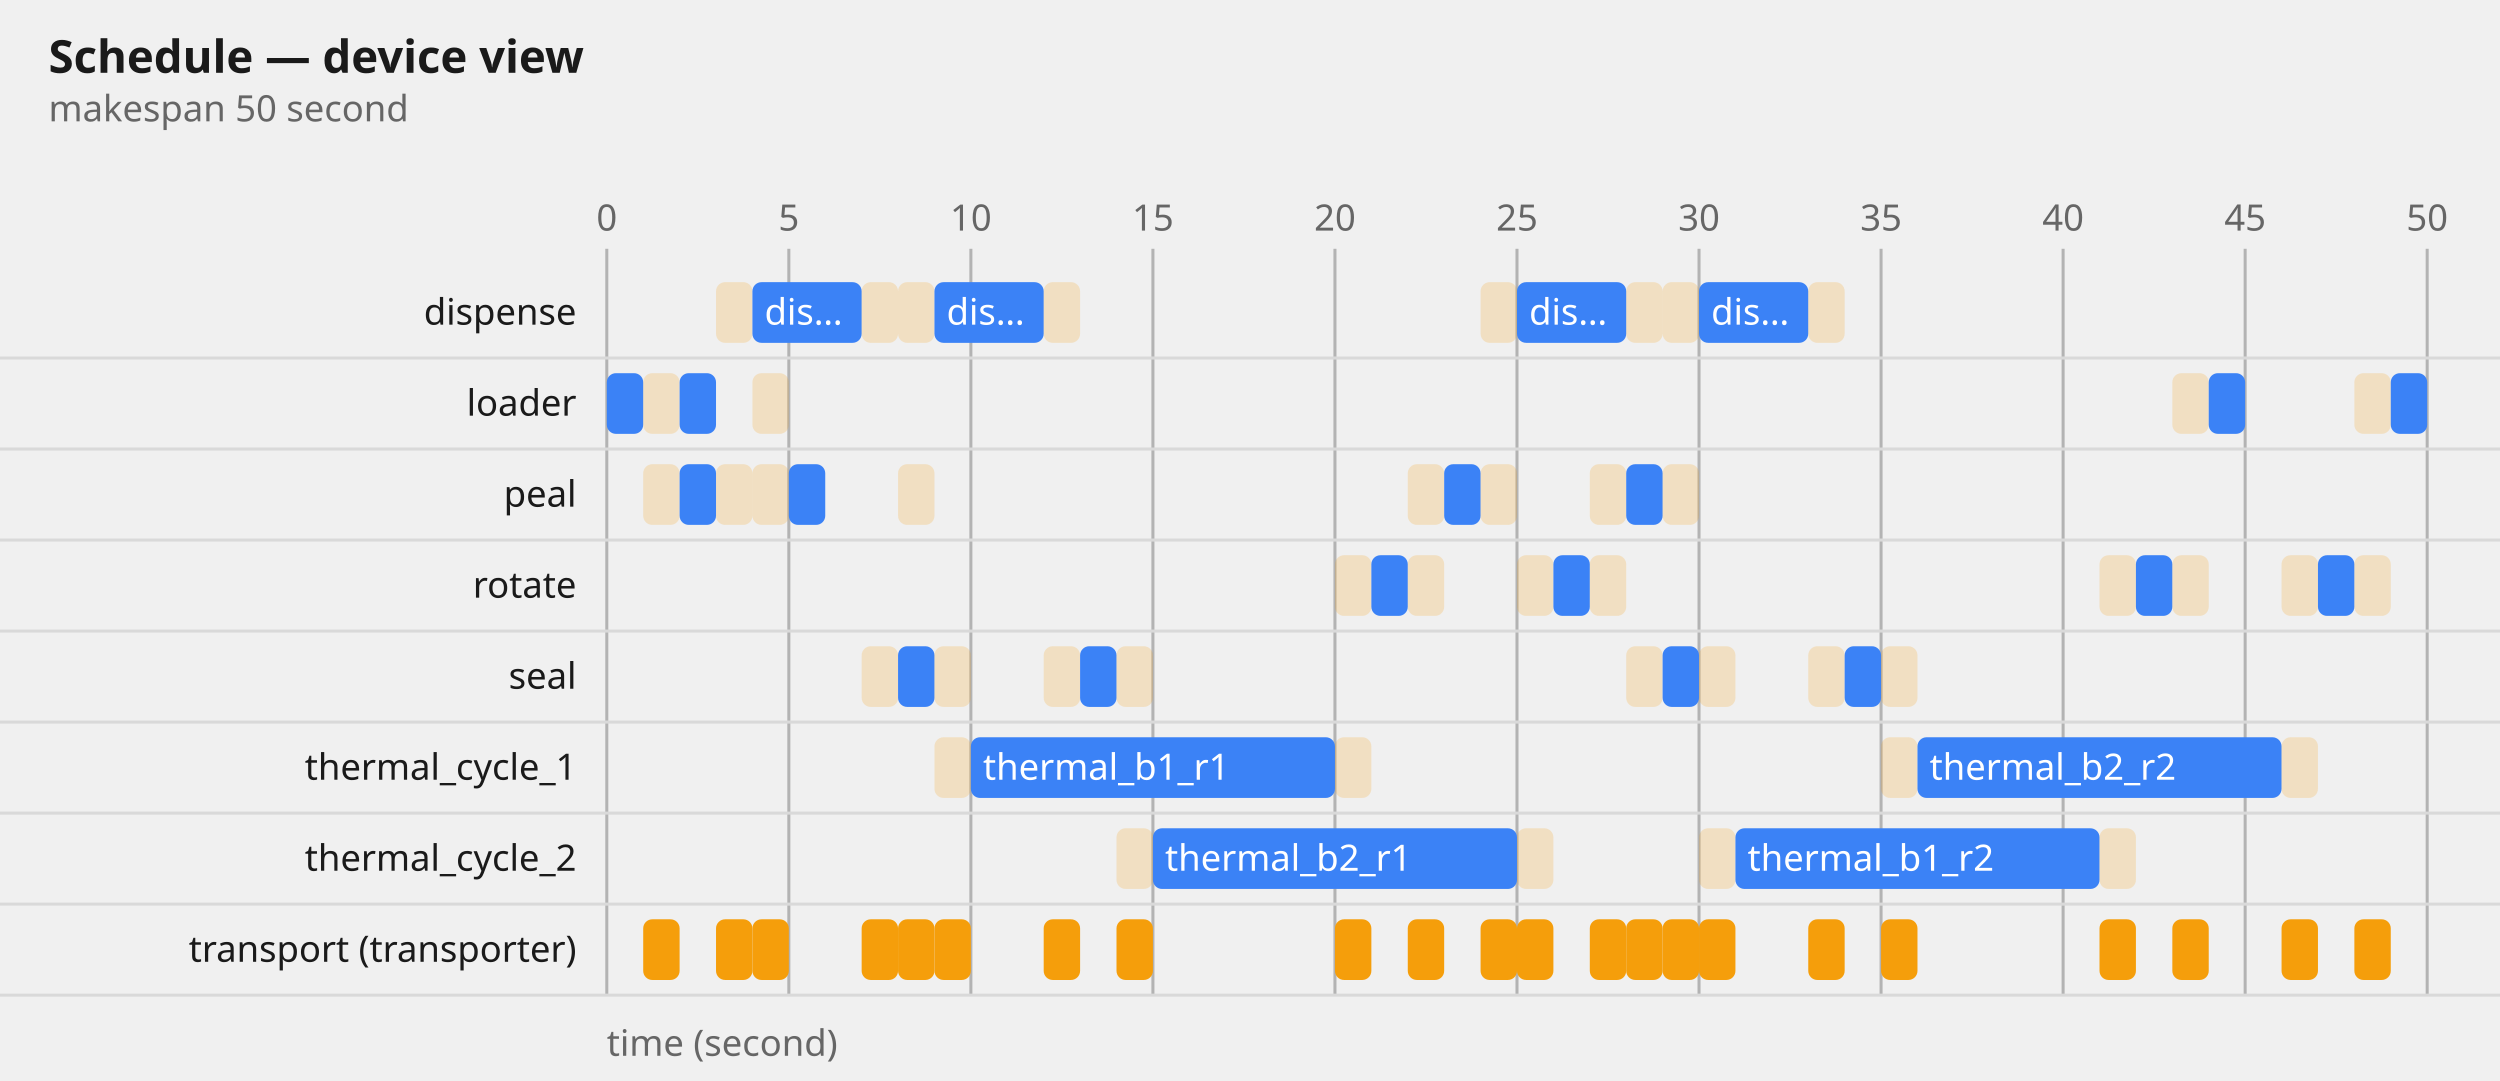
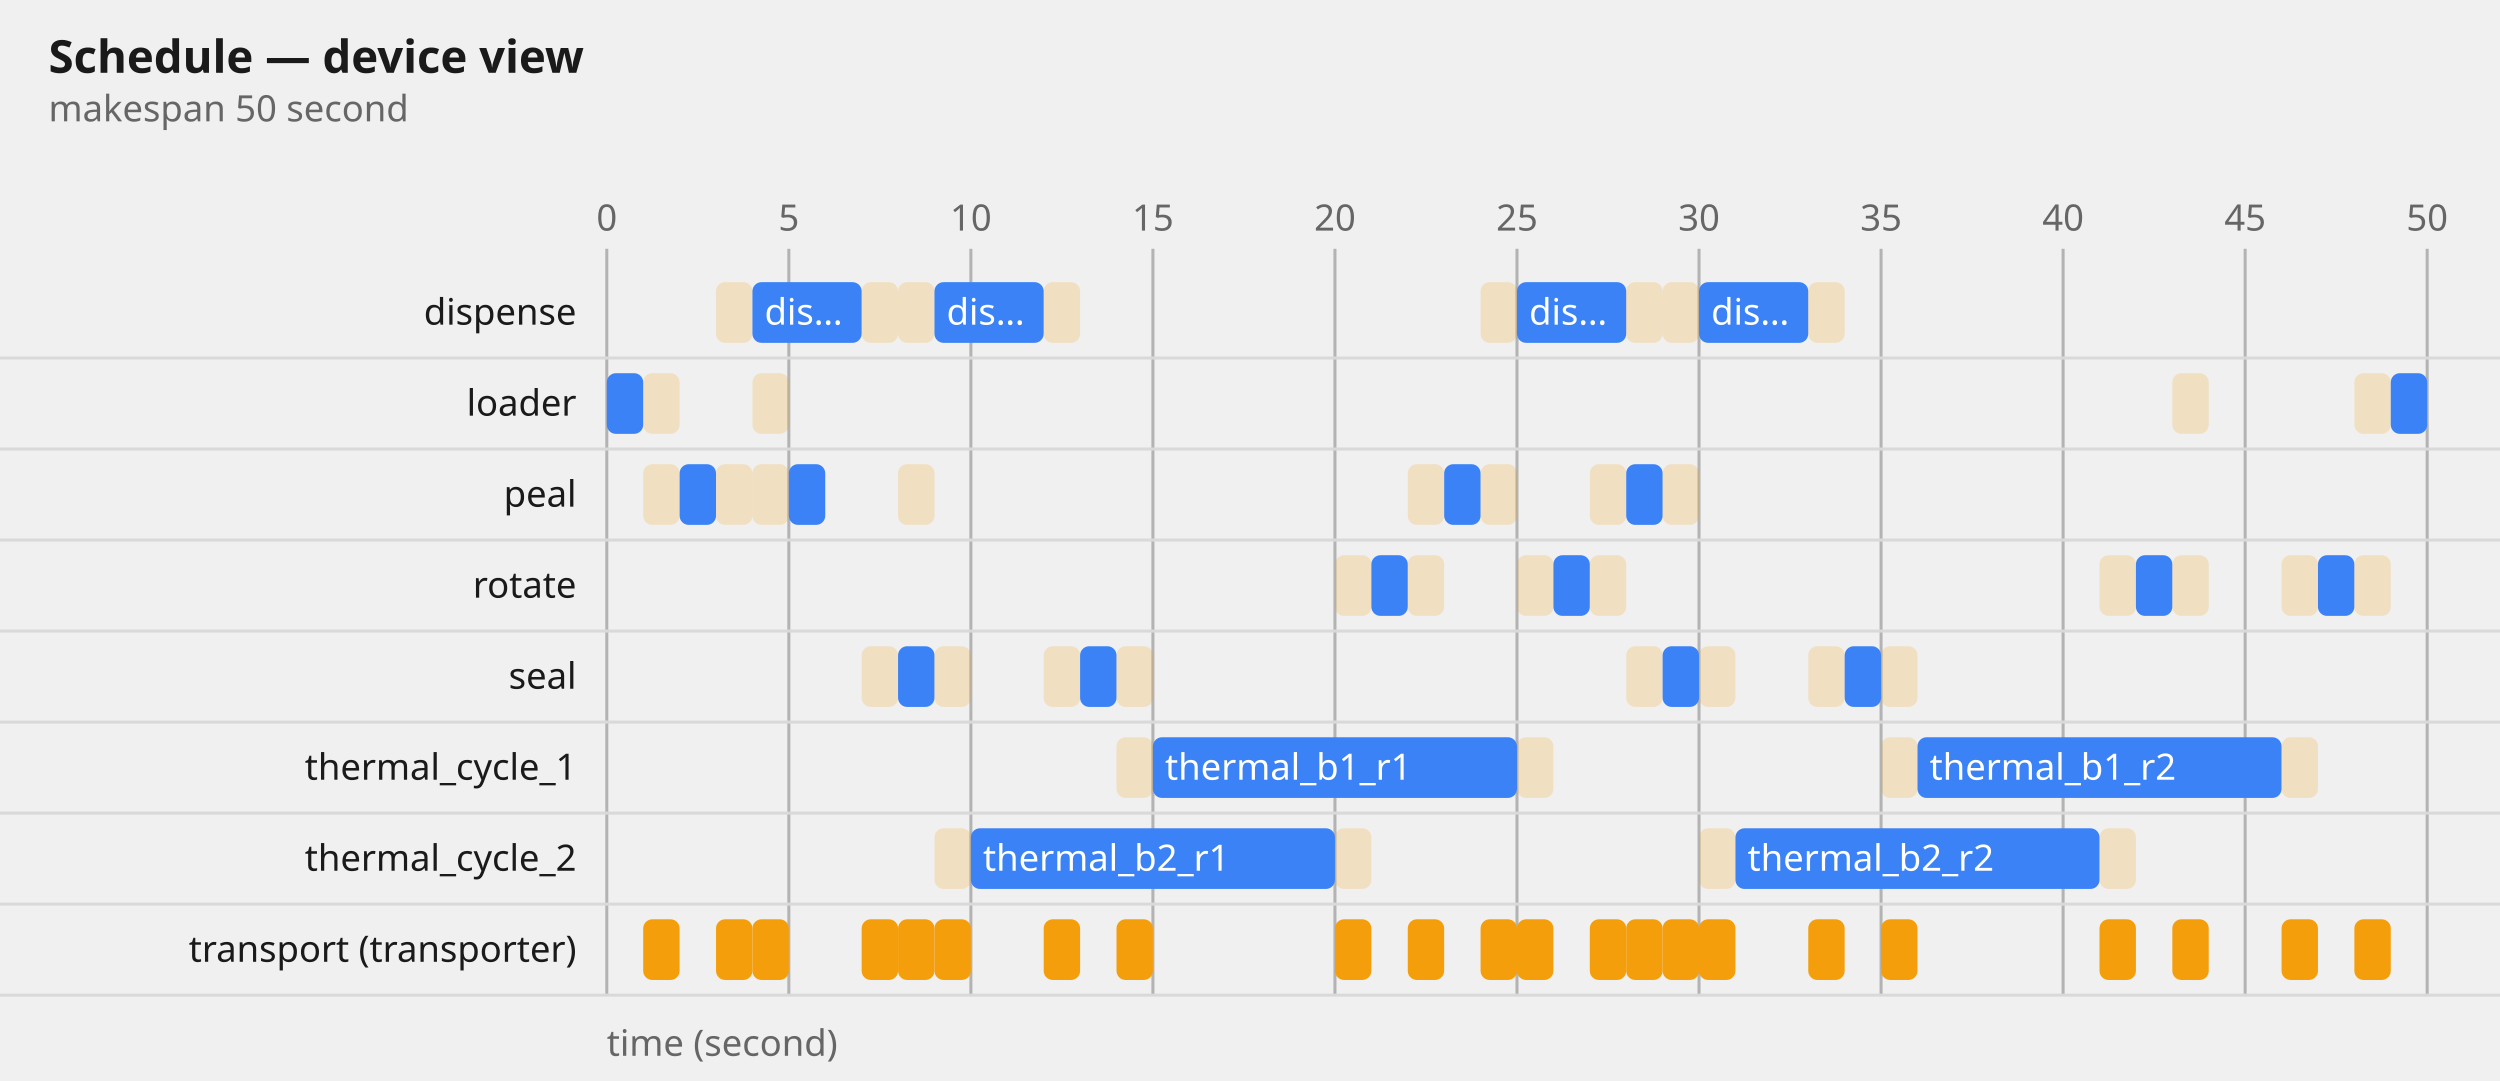
<svg xmlns="http://www.w3.org/2000/svg" viewBox="0 0 824 356" width="824" height="356" font-family="system-ui, sans-serif" font-size="12">
  <text fill="#1a1a1a" font-size="15" font-weight="600" x="16" y="24">Schedule — device view</text>
  <text fill="#666666" x="16" y="40">makespan 50 second</text>
  <defs>
    <marker id="ah" markerWidth="8" markerHeight="8" refX="7" refY="3" orient="auto">
      <path d="M0,0 L7,3 L0,6 Z" fill="#9333ea" />
    </marker>
  </defs>
  <g transform="translate(0,48)">
    <line stroke="#b3b3b3" stroke-width="1" x1="200.0" y1="34.0" x2="200.0" y2="280.0" />
    <text fill="#666666" x="200.0" y="28.0" text-anchor="middle">0</text>
    <line stroke="#b3b3b3" stroke-width="1" x1="260.0" y1="34.0" x2="260.0" y2="280.0" />
    <text fill="#666666" x="260.0" y="28.0" text-anchor="middle">5</text>
    <line stroke="#b3b3b3" stroke-width="1" x1="320.0" y1="34.0" x2="320.0" y2="280.0" />
    <text fill="#666666" x="320.0" y="28.0" text-anchor="middle">10</text>
    <line stroke="#b3b3b3" stroke-width="1" x1="380.0" y1="34.0" x2="380.0" y2="280.0" />
    <text fill="#666666" x="380.0" y="28.0" text-anchor="middle">15</text>
    <line stroke="#b3b3b3" stroke-width="1" x1="440.0" y1="34.0" x2="440.0" y2="280.0" />
    <text fill="#666666" x="440.0" y="28.0" text-anchor="middle">20</text>
    <line stroke="#b3b3b3" stroke-width="1" x1="500.0" y1="34.0" x2="500.0" y2="280.0" />
    <text fill="#666666" x="500.0" y="28.0" text-anchor="middle">25</text>
    <line stroke="#b3b3b3" stroke-width="1" x1="560.0" y1="34.0" x2="560.0" y2="280.0" />
    <text fill="#666666" x="560.0" y="28.0" text-anchor="middle">30</text>
    <line stroke="#b3b3b3" stroke-width="1" x1="620.0" y1="34.0" x2="620.0" y2="280.0" />
    <text fill="#666666" x="620.0" y="28.0" text-anchor="middle">35</text>
    <line stroke="#b3b3b3" stroke-width="1" x1="680.0" y1="34.0" x2="680.0" y2="280.0" />
    <text fill="#666666" x="680.0" y="28.0" text-anchor="middle">40</text>
    <line stroke="#b3b3b3" stroke-width="1" x1="740.0" y1="34.0" x2="740.0" y2="280.0" />
    <text fill="#666666" x="740.0" y="28.0" text-anchor="middle">45</text>
    <line stroke="#b3b3b3" stroke-width="1" x1="800.0" y1="34.0" x2="800.0" y2="280.0" />
    <text fill="#666666" x="800.0" y="28.0" text-anchor="middle">50</text>
    <text fill="#666666" x="200.0" y="300.0">time (second)</text>
    <line stroke="#d9d9d9" stroke-width="1" x1="0" y1="70.0" x2="824.0" y2="70.0" />
    <text fill="#1a1a1a" x="190.0" y="59.0" text-anchor="end">dispense</text>
    <line stroke="#d9d9d9" stroke-width="1" x1="0" y1="100.0" x2="824.0" y2="100.0" />
    <text fill="#1a1a1a" x="190.0" y="89.0" text-anchor="end">loader</text>
    <line stroke="#d9d9d9" stroke-width="1" x1="0" y1="130.0" x2="824.0" y2="130.0" />
    <text fill="#1a1a1a" x="190.0" y="119.0" text-anchor="end">peal</text>
    <line stroke="#d9d9d9" stroke-width="1" x1="0" y1="160.0" x2="824.0" y2="160.0" />
    <text fill="#1a1a1a" x="190.0" y="149.0" text-anchor="end">rotate</text>
    <line stroke="#d9d9d9" stroke-width="1" x1="0" y1="190.0" x2="824.0" y2="190.0" />
    <text fill="#1a1a1a" x="190.0" y="179.0" text-anchor="end">seal</text>
    <line stroke="#d9d9d9" stroke-width="1" x1="0" y1="220.0" x2="824.0" y2="220.0" />
    <text fill="#1a1a1a" x="190.0" y="209.0" text-anchor="end">thermal_cycle_1</text>
    <line stroke="#d9d9d9" stroke-width="1" x1="0" y1="250.0" x2="824.0" y2="250.0" />
    <text fill="#1a1a1a" x="190.0" y="239.0" text-anchor="end">thermal_cycle_2</text>
    <line stroke="#d9d9d9" stroke-width="1" x1="0" y1="280.0" x2="824.0" y2="280.0" />
    <text fill="#1a1a1a" x="190.0" y="269.0" text-anchor="end">transport (transporter)</text>
    <rect fill="#3b82f6" x="200.0" y="75.0" width="12.0" height="20" rx="3" />
    <rect fill="#f59e0b" x="212.0" y="255.0" width="12.0" height="20" rx="3" />
    <rect fill="#f59e0b" fill-opacity="0.2" x="212.0" y="75.0" width="12.0" height="20" rx="3" />
    <rect fill="#f59e0b" fill-opacity="0.2" x="212.0" y="105.0" width="12.0" height="20" rx="3" />
    <rect fill="#3b82f6" x="224.0" y="105.0" width="12.0" height="20" rx="3" />
-     <rect fill="#3b82f6" x="224.0" y="75.0" width="12.0" height="20" rx="3" />
    <rect fill="#f59e0b" x="236.0" y="255.0" width="12.0" height="20" rx="3" />
    <rect fill="#f59e0b" fill-opacity="0.2" x="236.0" y="105.0" width="12.0" height="20" rx="3" />
    <rect fill="#f59e0b" fill-opacity="0.2" x="236.0" y="45.0" width="12.0" height="20" rx="3" />
    <rect fill="#f59e0b" x="248.0" y="255.0" width="12.0" height="20" rx="3" />
    <rect fill="#f59e0b" fill-opacity="0.2" x="248.0" y="75.0" width="12.0" height="20" rx="3" />
    <rect fill="#f59e0b" fill-opacity="0.2" x="248.0" y="105.0" width="12.0" height="20" rx="3" />
    <rect fill="#3b82f6" x="248.0" y="45.0" width="36.0" height="20" rx="3" />
    <text fill="#ffffff" x="252.0" y="59.0">dis…</text>
    <rect fill="#3b82f6" x="260.0" y="105.0" width="12.0" height="20" rx="3" />
    <rect fill="#f59e0b" x="284.0" y="255.0" width="12.0" height="20" rx="3" />
    <rect fill="#f59e0b" fill-opacity="0.2" x="284.0" y="45.0" width="12.0" height="20" rx="3" />
    <rect fill="#f59e0b" fill-opacity="0.2" x="284.0" y="165.0" width="12.0" height="20" rx="3" />
    <rect fill="#3b82f6" x="296.0" y="165.0" width="12.0" height="20" rx="3" />
    <rect fill="#f59e0b" x="296.0" y="255.0" width="12.0" height="20" rx="3" />
    <rect fill="#f59e0b" fill-opacity="0.2" x="296.0" y="105.0" width="12.0" height="20" rx="3" />
    <rect fill="#f59e0b" fill-opacity="0.2" x="296.0" y="45.0" width="12.0" height="20" rx="3" />
    <rect fill="#f59e0b" x="308.0" y="255.0" width="12.0" height="20" rx="3" />
    <rect fill="#f59e0b" fill-opacity="0.2" x="308.0" y="165.0" width="12.0" height="20" rx="3" />
-     <rect fill="#f59e0b" fill-opacity="0.2" x="308.0" y="195.0" width="12.0" height="20" rx="3" />
+     <rect fill="#f59e0b" fill-opacity="0.2" x="308.0" y="225.0" width="12.0" height="20" rx="3" />
    <rect fill="#3b82f6" x="308.0" y="45.0" width="36.0" height="20" rx="3" />
    <text fill="#ffffff" x="312.0" y="59.0">dis…</text>
-     <rect fill="#3b82f6" x="320.0" y="195.0" width="120.0" height="20" rx="3" />
-     <text fill="#ffffff" x="324.0" y="209.0">thermal_b1_r1</text>
+     <rect fill="#3b82f6" x="320.0" y="225.0" width="120.0" height="20" rx="3" />
+     <text fill="#ffffff" x="324.0" y="239.0">thermal_b2_r1</text>
    <rect fill="#f59e0b" x="344.0" y="255.0" width="12.0" height="20" rx="3" />
    <rect fill="#f59e0b" fill-opacity="0.2" x="344.0" y="45.0" width="12.0" height="20" rx="3" />
    <rect fill="#f59e0b" fill-opacity="0.2" x="344.0" y="165.0" width="12.0" height="20" rx="3" />
    <rect fill="#3b82f6" x="356.0" y="165.0" width="12.0" height="20" rx="3" />
    <rect fill="#f59e0b" x="368.0" y="255.0" width="12.0" height="20" rx="3" />
    <rect fill="#f59e0b" fill-opacity="0.2" x="368.0" y="165.0" width="12.0" height="20" rx="3" />
-     <rect fill="#f59e0b" fill-opacity="0.2" x="368.0" y="225.0" width="12.0" height="20" rx="3" />
-     <rect fill="#3b82f6" x="380.0" y="225.0" width="120.0" height="20" rx="3" />
-     <text fill="#ffffff" x="384.0" y="239.0">thermal_b2_r1</text>
+     <rect fill="#f59e0b" fill-opacity="0.2" x="368.0" y="195.0" width="12.0" height="20" rx="3" />
+     <rect fill="#3b82f6" x="380.0" y="195.0" width="120.0" height="20" rx="3" />
+     <text fill="#ffffff" x="384.0" y="209.0">thermal_b1_r1</text>
    <rect fill="#f59e0b" x="440.0" y="255.0" width="12.0" height="20" rx="3" />
-     <rect fill="#f59e0b" fill-opacity="0.2" x="440.0" y="195.0" width="12.0" height="20" rx="3" />
+     <rect fill="#f59e0b" fill-opacity="0.2" x="440.0" y="225.0" width="12.0" height="20" rx="3" />
    <rect fill="#f59e0b" fill-opacity="0.2" x="440.0" y="135.0" width="12.0" height="20" rx="3" />
    <rect fill="#3b82f6" x="452.0" y="135.0" width="12.0" height="20" rx="3" />
    <rect fill="#f59e0b" x="464.0" y="255.0" width="12.0" height="20" rx="3" />
    <rect fill="#f59e0b" fill-opacity="0.2" x="464.0" y="135.0" width="12.0" height="20" rx="3" />
    <rect fill="#f59e0b" fill-opacity="0.2" x="464.0" y="105.0" width="12.0" height="20" rx="3" />
    <rect fill="#3b82f6" x="476.0" y="105.0" width="12.0" height="20" rx="3" />
    <rect fill="#f59e0b" x="488.0" y="255.0" width="12.0" height="20" rx="3" />
    <rect fill="#f59e0b" fill-opacity="0.2" x="488.0" y="105.0" width="12.0" height="20" rx="3" />
    <rect fill="#f59e0b" fill-opacity="0.2" x="488.0" y="45.0" width="12.0" height="20" rx="3" />
    <rect fill="#f59e0b" x="500.0" y="255.0" width="12.0" height="20" rx="3" />
-     <rect fill="#f59e0b" fill-opacity="0.2" x="500.0" y="225.0" width="12.0" height="20" rx="3" />
+     <rect fill="#f59e0b" fill-opacity="0.2" x="500.0" y="195.0" width="12.0" height="20" rx="3" />
    <rect fill="#f59e0b" fill-opacity="0.2" x="500.0" y="135.0" width="12.0" height="20" rx="3" />
    <rect fill="#3b82f6" x="500.0" y="45.0" width="36.0" height="20" rx="3" />
    <text fill="#ffffff" x="504.0" y="59.0">dis…</text>
    <rect fill="#3b82f6" x="512.0" y="135.0" width="12.0" height="20" rx="3" />
    <rect fill="#f59e0b" x="524.0" y="255.0" width="12.0" height="20" rx="3" />
    <rect fill="#f59e0b" fill-opacity="0.2" x="524.0" y="135.0" width="12.0" height="20" rx="3" />
    <rect fill="#f59e0b" fill-opacity="0.2" x="524.0" y="105.0" width="12.0" height="20" rx="3" />
    <rect fill="#3b82f6" x="536.0" y="105.0" width="12.0" height="20" rx="3" />
    <rect fill="#f59e0b" x="536.0" y="255.0" width="12.0" height="20" rx="3" />
    <rect fill="#f59e0b" fill-opacity="0.2" x="536.0" y="45.0" width="12.0" height="20" rx="3" />
    <rect fill="#f59e0b" fill-opacity="0.2" x="536.0" y="165.0" width="12.0" height="20" rx="3" />
    <rect fill="#3b82f6" x="548.0" y="165.0" width="12.0" height="20" rx="3" />
    <rect fill="#f59e0b" x="548.0" y="255.0" width="12.0" height="20" rx="3" />
    <rect fill="#f59e0b" fill-opacity="0.2" x="548.0" y="105.0" width="12.0" height="20" rx="3" />
    <rect fill="#f59e0b" fill-opacity="0.2" x="548.0" y="45.0" width="12.0" height="20" rx="3" />
    <rect fill="#f59e0b" x="560.0" y="255.0" width="12.0" height="20" rx="3" />
    <rect fill="#f59e0b" fill-opacity="0.2" x="560.0" y="165.0" width="12.0" height="20" rx="3" />
    <rect fill="#f59e0b" fill-opacity="0.2" x="560.0" y="225.0" width="12.0" height="20" rx="3" />
    <rect fill="#3b82f6" x="560.0" y="45.0" width="36.0" height="20" rx="3" />
    <text fill="#ffffff" x="564.0" y="59.0">dis…</text>
    <rect fill="#3b82f6" x="572.0" y="225.0" width="120.0" height="20" rx="3" />
-     <text fill="#ffffff" x="576.0" y="239.0">thermal_b1_r2</text>
+     <text fill="#ffffff" x="576.0" y="239.0">thermal_b2_r2</text>
    <rect fill="#f59e0b" x="596.0" y="255.0" width="12.0" height="20" rx="3" />
    <rect fill="#f59e0b" fill-opacity="0.2" x="596.0" y="45.0" width="12.0" height="20" rx="3" />
    <rect fill="#f59e0b" fill-opacity="0.2" x="596.0" y="165.0" width="12.0" height="20" rx="3" />
    <rect fill="#3b82f6" x="608.0" y="165.0" width="12.0" height="20" rx="3" />
    <rect fill="#f59e0b" x="620.0" y="255.0" width="12.0" height="20" rx="3" />
    <rect fill="#f59e0b" fill-opacity="0.2" x="620.0" y="165.0" width="12.0" height="20" rx="3" />
    <rect fill="#f59e0b" fill-opacity="0.2" x="620.0" y="195.0" width="12.0" height="20" rx="3" />
    <rect fill="#3b82f6" x="632.0" y="195.0" width="120.0" height="20" rx="3" />
-     <text fill="#ffffff" x="636.0" y="209.0">thermal_b2_r2</text>
+     <text fill="#ffffff" x="636.0" y="209.0">thermal_b1_r2</text>
    <rect fill="#f59e0b" x="692.0" y="255.0" width="12.0" height="20" rx="3" />
    <rect fill="#f59e0b" fill-opacity="0.2" x="692.0" y="225.0" width="12.0" height="20" rx="3" />
    <rect fill="#f59e0b" fill-opacity="0.2" x="692.0" y="135.0" width="12.0" height="20" rx="3" />
    <rect fill="#3b82f6" x="704.0" y="135.0" width="12.0" height="20" rx="3" />
    <rect fill="#f59e0b" x="716.0" y="255.0" width="12.0" height="20" rx="3" />
    <rect fill="#f59e0b" fill-opacity="0.2" x="716.0" y="135.0" width="12.0" height="20" rx="3" />
    <rect fill="#f59e0b" fill-opacity="0.2" x="716.0" y="75.0" width="12.0" height="20" rx="3" />
-     <rect fill="#3b82f6" x="728.0" y="75.0" width="12.0" height="20" rx="3" />
    <rect fill="#f59e0b" x="752.0" y="255.0" width="12.0" height="20" rx="3" />
    <rect fill="#f59e0b" fill-opacity="0.2" x="752.0" y="195.0" width="12.0" height="20" rx="3" />
    <rect fill="#f59e0b" fill-opacity="0.2" x="752.0" y="135.0" width="12.0" height="20" rx="3" />
    <rect fill="#3b82f6" x="764.0" y="135.0" width="12.0" height="20" rx="3" />
    <rect fill="#f59e0b" x="776.0" y="255.0" width="12.0" height="20" rx="3" />
    <rect fill="#f59e0b" fill-opacity="0.2" x="776.0" y="135.0" width="12.0" height="20" rx="3" />
    <rect fill="#f59e0b" fill-opacity="0.2" x="776.0" y="75.0" width="12.0" height="20" rx="3" />
    <rect fill="#3b82f6" x="788.0" y="75.0" width="12.0" height="20" rx="3" />
  </g>
</svg>
